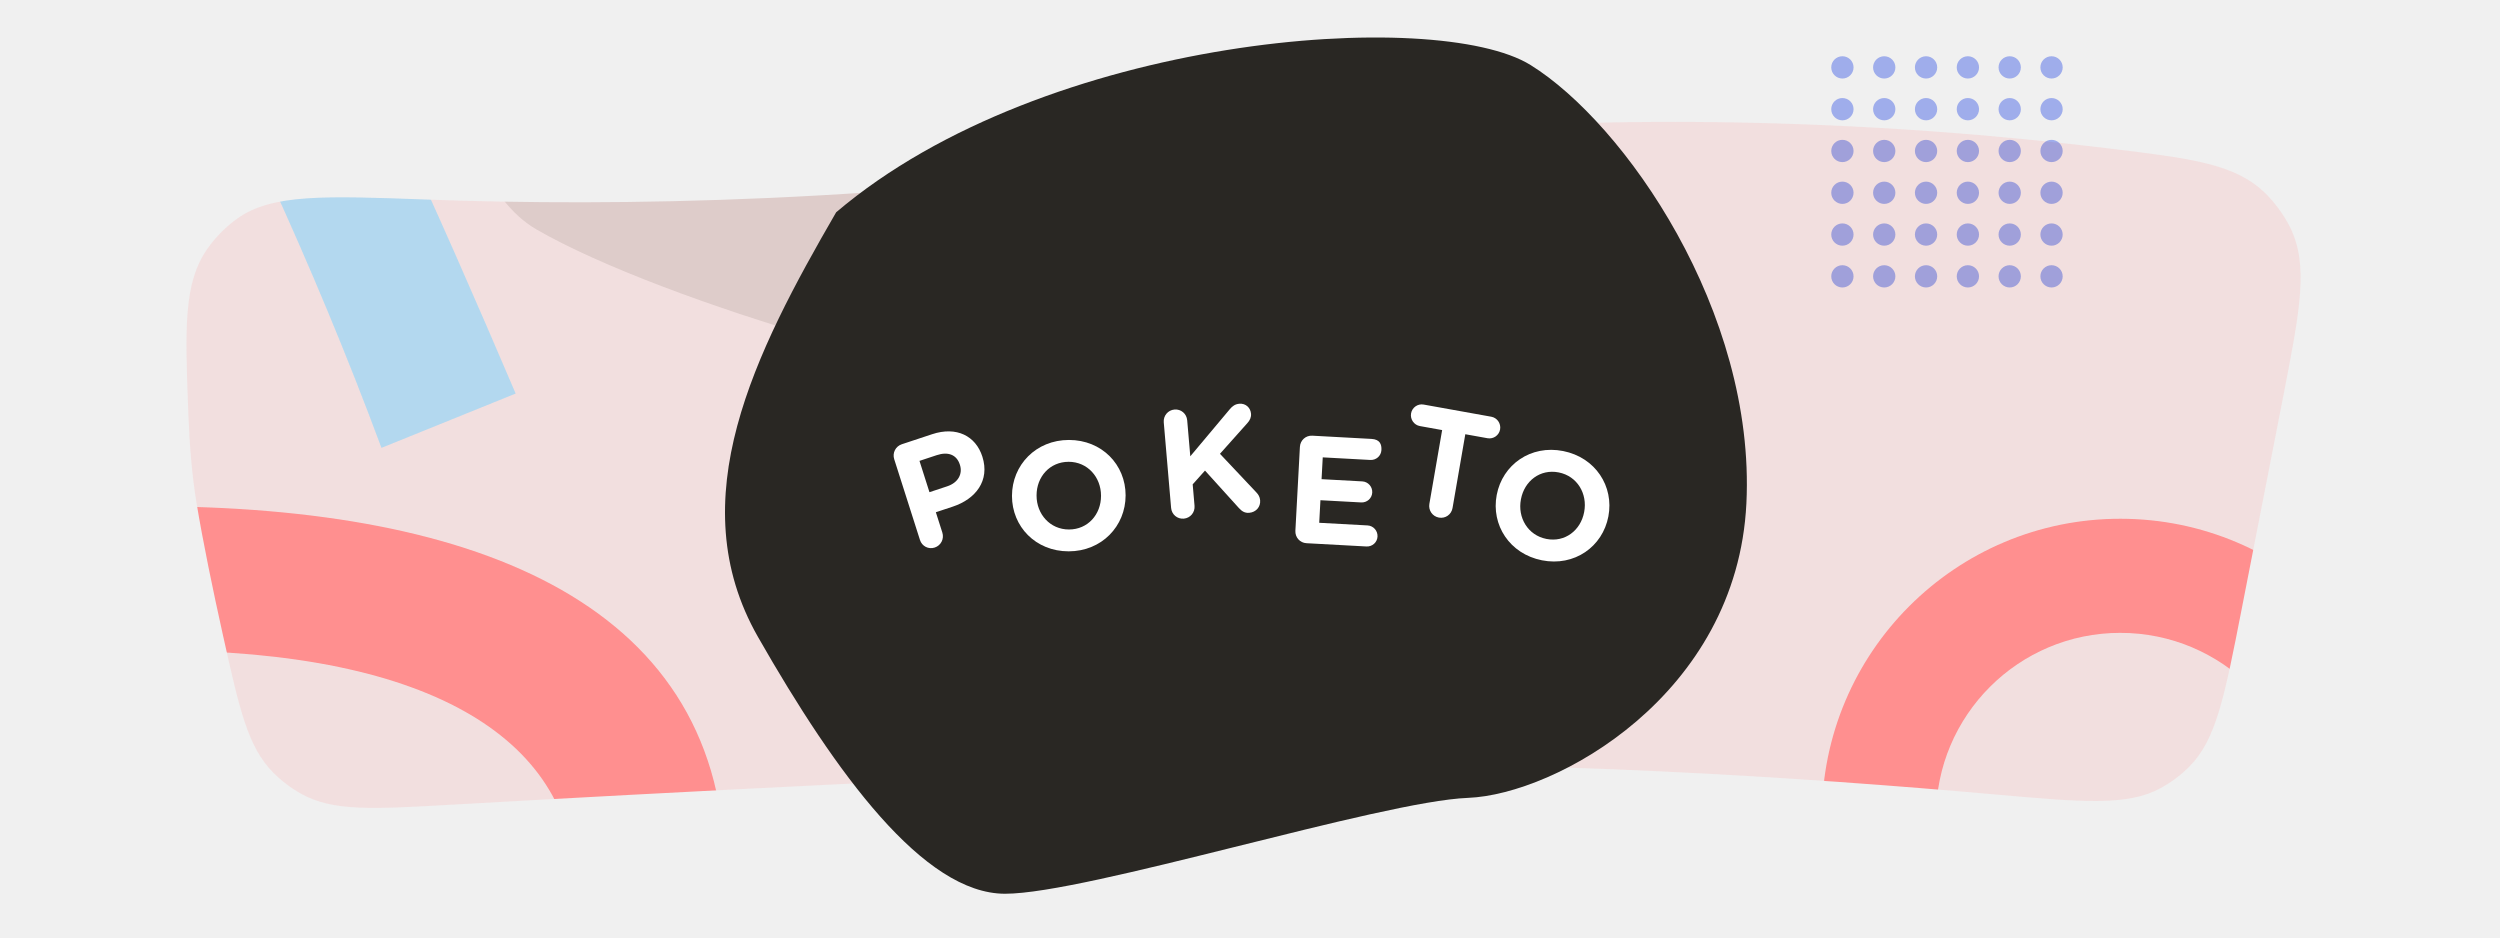
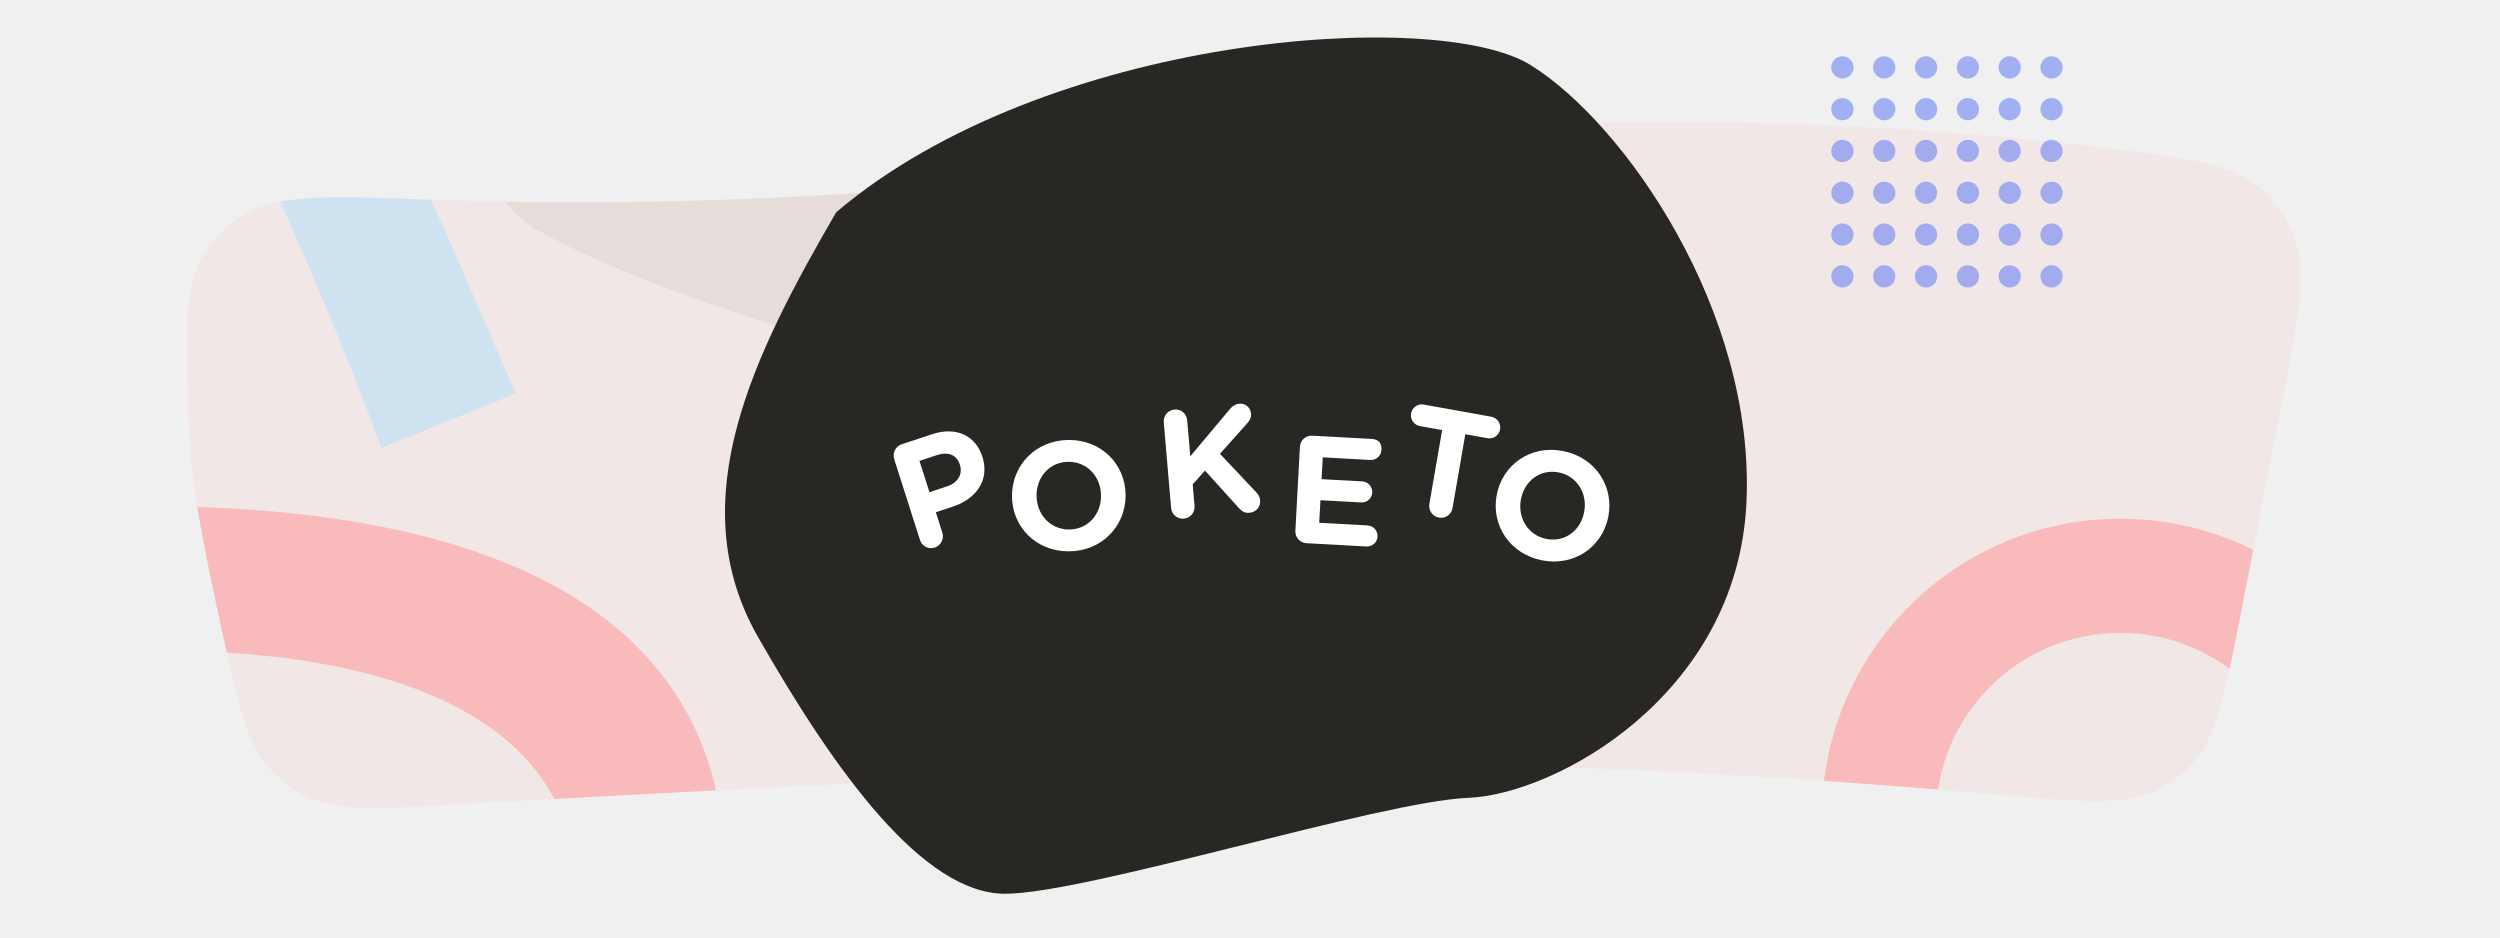
- <svg xmlns="http://www.w3.org/2000/svg" width="800" height="300" viewBox="0 0 800 300" fill="none">
-   <g id="github">
-     <g id="Group 3">
-       <mask id="mask0" mask-type="alpha" maskUnits="userSpaceOnUse" x="59" y="39" width="678" height="220">
-         <path id="Rectangle" d="M0.285 93.759C-0.797 65.507 -1.338 51.381 6.603 40.26C9.093 36.773 12.381 33.48 15.865 30.985C26.975 23.028 43.656 23.643 77.017 24.874C135.977 27.049 225.593 26.062 329.255 10.459C441.781 -6.479 548.161 0.404 614.545 8.463C641.744 11.765 655.344 13.415 665.059 22.987C668.006 25.891 670.899 29.872 672.752 33.571C678.858 45.766 676.071 60.029 670.498 88.554L657.289 156.161C651.89 183.795 649.19 197.611 640.696 206.204C637.879 209.054 634.872 211.314 631.35 213.228C620.735 218.998 606.394 217.72 577.711 215.165C518.146 209.86 428.13 203.787 347.599 206.248C260.087 208.922 150.644 214.743 84.42 218.511C59.173 219.947 46.55 220.666 36.426 215.046C33.205 213.259 30.063 210.883 27.466 208.27C19.304 200.057 16.651 188.127 11.346 164.267C8.1 149.671 4.978 134.542 2.867 121.819C1.459 113.334 0.665 103.675 0.285 93.759Z" transform="translate(60 39)" fill="#FF6F6F" />
-       </mask>
-       <g mask="url(#mask0)">
-         <rect id="image" width="821.73" height="821.013" transform="translate(31.126 -385.15)" fill="#FF8080" fill-opacity="0.15" />
-         <path id="Vector" d="M41.145 147.406C8.699 128.614 4.115 45.22 5.878 5.873H0L5.878 0L356.788 5.873C313.684 67.733 223.36 192.392 206.902 196.15C186.329 200.849 81.703 170.897 41.145 147.406Z" transform="translate(130.493 -74)" fill="#DECCCA" />
-         <path id="ã½ãã¨" d="M324.7 61.679C312.61 72.055 300.52 79.549 283.825 88.772C252.737 106.642 191.136 136.617 137.595 168.897C112.839 123.935 84.054 62.256 61.025 0L15.544 18.446C42.027 80.702 71.964 147.569 98.446 194.261C37.421 236.917 0 283.609 0 342.406C0 427.719 77.721 460 184.803 460C256.191 460 321.822 453.659 365 446.165V394.286C320.67 405.815 244.677 413.885 182.5 413.885C92.689 413.885 47.784 384.486 47.784 337.218C47.784 293.985 79.448 256.516 132.413 221.93C188.257 185.038 267.705 147.569 305.702 127.97C322.398 119.323 336.79 111.83 349.456 103.759L324.7 61.679Z" transform="translate(232 622) rotate(180)" fill="#FF8F8F" />
-         <path id="ã½ãã¨_2" opacity="0.5" d="M306.634 58.123C295.217 67.9 283.8 74.962 268.033 83.653C238.675 100.493 180.501 128.739 129.939 159.159C106.561 116.789 79.377 58.666 57.63 0L14.679 17.383C39.688 76.049 67.96 139.06 92.969 183.06C35.339 223.257 0 267.256 0 322.663C0 403.057 73.397 433.476 174.521 433.476C241.937 433.476 303.916 427.501 344.692 420.439V371.551C302.829 382.415 231.063 390.02 172.346 390.02C87.532 390.02 45.125 362.317 45.125 317.774C45.125 277.034 75.028 241.726 125.046 209.133C177.783 174.368 252.81 139.06 288.693 120.591C304.46 112.443 318.052 105.381 330.012 97.777L306.634 58.123Z" transform="translate(179.692 143.32) rotate(180)" fill="#73D2FF" />
-         <path id="Subtract" fill-rule="evenodd" clip-rule="evenodd" d="M95.5 191C148.243 191 191 148.243 191 95.5C191 42.757 148.243 0 95.5 0C42.757 0 0 42.757 0 95.5C0 148.243 42.757 191 95.5 191ZM95.5 154.485C128.077 154.485 154.485 128.077 154.485 95.5C154.485 62.923 128.077 36.515 95.5 36.515C62.923 36.515 36.515 62.923 36.515 95.5C36.515 128.077 62.923 154.485 95.5 154.485Z" transform="translate(583 166)" fill="#FF8F8F" />
-       </g>
-     </g>
-     <path id="Vector_2" d="M10.55 191.813C-14.474 147.98 9.549 100.859 35.573 55.93C102.636 -1.053 227.754 -9.82 257.783 8.809C287.811 27.439 329.85 87.709 326.848 149.076C323.845 210.442 265.79 242.221 237.764 243.317C209.737 244.413 115.649 274 89.624 274C63.599 274 35.573 235.646 10.55 191.813Z" transform="translate(232 12)" fill="#292723" />
-     <g id="Group">
-       <path id="POKETO" fill-rule="evenodd" clip-rule="evenodd" d="M10.71 30.947V6.986H3.472C1.565 6.986 0 5.412 0 3.493C0 1.574 1.565 0 3.472 0H25.479C27.386 0 28.951 1.574 28.951 3.493C28.951 5.412 27.386 6.986 25.479 6.986H18.241V30.947C18.241 33.063 16.578 34.735 14.476 34.735C12.373 34.735 10.71 33.063 10.71 30.947Z" transform="matrix(0.984233 0.176875 -0.170477 0.985362 452.135 128.844)" fill="white" />
-       <path id="Path" fill-rule="evenodd" clip-rule="evenodd" d="M3.764 34.456C1.662 34.456 0 32.782 0 30.666V3.79C0 1.674 1.662 0 3.764 0H22.729C25.418 0 26.102 1.526 26.102 3.396C26.102 5.267 24.587 6.744 22.729 6.744H7.479V13.733H20.53C22.387 13.733 23.902 15.259 23.902 17.13C23.902 19 22.387 20.477 20.53 20.477H7.479V27.712H22.974C24.831 27.712 26.346 29.238 26.346 31.109C26.346 32.979 24.831 34.456 22.974 34.456H3.764Z" transform="matrix(0.998519 0.0544118 -0.0538413 0.99855 416.173 139.215)" fill="white" />
-       <path id="Path_2" fill-rule="evenodd" clip-rule="evenodd" d="M0 31.255V3.79C0 1.674 1.662 0 3.764 0C5.866 0 7.528 1.674 7.528 3.79V15.357L21.41 1.477C22.339 0.541 23.268 0 24.588 0C26.69 0 28.058 1.624 28.058 3.495C28.058 4.676 27.521 5.562 26.69 6.349L17.06 15.406L27.57 28.696C28.156 29.434 28.596 30.222 28.596 31.354C28.596 33.47 26.983 35.045 24.783 35.045C23.317 35.045 22.437 34.307 21.606 33.224L11.829 20.328L7.528 24.364V31.255C7.528 33.372 5.866 35.045 3.764 35.045C1.662 35.045 0 33.372 0 31.255Z" transform="matrix(0.996048 -0.0888139 0.0855281 0.996336 372.079 131.383)" fill="white" />
-       <path id="Combined Shape" fill-rule="evenodd" clip-rule="evenodd" d="M0 17.919C0 27.715 7.576 35.641 18.133 35.641C28.69 35.641 36.363 27.617 36.363 17.722C36.363 7.926 28.787 0 18.23 0C7.673 0 0 8.024 0 17.919ZM28.494 17.919C28.494 23.826 24.291 28.651 18.23 28.651C12.17 28.651 7.869 23.728 7.869 17.82V17.722C7.869 11.815 12.072 6.99 18.133 6.99C24.193 6.99 28.494 11.913 28.494 17.82V17.919Z" transform="translate(323.832 140.786)" fill="white" />
-       <path id="Combined Shape_2" fill-rule="evenodd" clip-rule="evenodd" d="M0 17.907C7.81174e-05 27.697 7.581 35.617 18.145 35.617C28.71 35.617 36.389 27.598 36.389 17.71C36.389 7.92 28.808 1.33162e-05 18.243 0C7.679 -1.33162e-05 4.11811e-05 8.019 0 17.907ZM28.514 17.907C28.514 23.81 24.308 28.631 18.243 28.631C12.178 28.631 7.874 23.712 7.874 17.808L7.874 17.71C7.874 11.807 12.08 6.986 18.145 6.986C24.21 6.986 28.514 11.905 28.514 17.808L28.514 17.907Z" transform="matrix(0.980936 0.194331 -0.187346 0.982294 482.305 140.786)" fill="white" />
-       <path id="Combined Shape_3" fill-rule="evenodd" clip-rule="evenodd" d="M0 3.784L0 30.909C1.88408e-05 33.022 1.665 34.693 3.77 34.693C5.876 34.693 7.541 33.022 7.541 30.909L7.541 24.079L13.27 24.079C20.957 24.079 27.127 19.951 27.127 11.892C27.127 4.865 22.181 4.52768e-05 14.004 4.65493e-05L3.77 0C1.665 4.15374e-08 0 1.671 0 3.784ZM13.514 17.346L7.54 17.346L7.541 6.83L13.367 6.83C17.138 6.83 19.488 8.649 19.488 12.039L19.488 12.137C19.488 15.086 17.285 17.346 13.514 17.346Z" transform="matrix(0.949303 -0.314362 0.303744 0.952754 285 143.343)" fill="white" />
-     </g>
-     <g id="Group 2" style="mix-blend-mode:multiply" opacity="0.5">
-       <ellipse id="Ellipse" cx="3.569" cy="3.566" rx="3.569" ry="3.566" transform="translate(586 18)" fill="#5270F4" />
-       <ellipse id="Ellipse_2" cx="3.569" cy="3.566" rx="3.569" ry="3.566" transform="translate(599.385 18)" fill="#5270F4" />
-       <ellipse id="Ellipse_3" cx="3.569" cy="3.566" rx="3.569" ry="3.566" transform="translate(612.769 18)" fill="#5270F4" />
-       <ellipse id="Ellipse_4" cx="3.569" cy="3.566" rx="3.569" ry="3.566" transform="translate(626.154 18)" fill="#5270F4" />
-       <ellipse id="Ellipse_5" cx="3.569" cy="3.566" rx="3.569" ry="3.566" transform="translate(639.538 18)" fill="#5270F4" />
-       <ellipse id="Ellipse_6" cx="3.569" cy="3.566" rx="3.569" ry="3.566" transform="translate(652.923 18)" fill="#5270F4" />
-       <ellipse id="Ellipse_7" cx="3.569" cy="3.566" rx="3.569" ry="3.566" transform="translate(586 31.3729)" fill="#5270F4" />
-       <ellipse id="Ellipse_8" cx="3.569" cy="3.566" rx="3.569" ry="3.566" transform="translate(599.385 31.3729)" fill="#5270F4" />
-       <ellipse id="Ellipse_9" cx="3.569" cy="3.566" rx="3.569" ry="3.566" transform="translate(612.769 31.3729)" fill="#5270F4" />
-       <ellipse id="Ellipse_10" cx="3.569" cy="3.566" rx="3.569" ry="3.566" transform="translate(626.154 31.3729)" fill="#5270F4" />
-       <ellipse id="Ellipse_11" cx="3.569" cy="3.566" rx="3.569" ry="3.566" transform="translate(639.538 31.3729)" fill="#5270F4" />
-       <ellipse id="Ellipse_12" cx="3.569" cy="3.566" rx="3.569" ry="3.566" transform="translate(652.923 31.3729)" fill="#5270F4" />
-       <ellipse id="Ellipse_13" cx="3.569" cy="3.566" rx="3.569" ry="3.566" transform="translate(586 44.7458)" fill="#5270F4" />
-       <ellipse id="Ellipse_14" cx="3.569" cy="3.566" rx="3.569" ry="3.566" transform="translate(599.385 44.7458)" fill="#5270F4" />
-       <ellipse id="Ellipse_15" cx="3.569" cy="3.566" rx="3.569" ry="3.566" transform="translate(612.769 44.7458)" fill="#5270F4" />
-       <ellipse id="Ellipse_16" cx="3.569" cy="3.566" rx="3.569" ry="3.566" transform="translate(626.154 44.7458)" fill="#5270F4" />
-       <ellipse id="Ellipse_17" cx="3.569" cy="3.566" rx="3.569" ry="3.566" transform="translate(639.538 44.7458)" fill="#5270F4" />
-       <ellipse id="Ellipse_18" cx="3.569" cy="3.566" rx="3.569" ry="3.566" transform="translate(652.923 44.7458)" fill="#5270F4" />
-       <ellipse id="Ellipse_19" cx="3.569" cy="3.566" rx="3.569" ry="3.566" transform="translate(586 58.1188)" fill="#5270F4" />
-       <ellipse id="Ellipse_20" cx="3.569" cy="3.566" rx="3.569" ry="3.566" transform="translate(599.385 58.1188)" fill="#5270F4" />
-       <ellipse id="Ellipse_21" cx="3.569" cy="3.566" rx="3.569" ry="3.566" transform="translate(612.769 58.1188)" fill="#5270F4" />
-       <ellipse id="Ellipse_22" cx="3.569" cy="3.566" rx="3.569" ry="3.566" transform="translate(626.154 58.1188)" fill="#5270F4" />
-       <ellipse id="Ellipse_23" cx="3.569" cy="3.566" rx="3.569" ry="3.566" transform="translate(639.538 58.1188)" fill="#5270F4" />
-       <ellipse id="Ellipse_24" cx="3.569" cy="3.566" rx="3.569" ry="3.566" transform="translate(652.923 58.1188)" fill="#5270F4" />
-       <ellipse id="Ellipse_25" cx="3.569" cy="3.566" rx="3.569" ry="3.566" transform="translate(586 71.4917)" fill="#5270F4" />
-       <ellipse id="Ellipse_26" cx="3.569" cy="3.566" rx="3.569" ry="3.566" transform="translate(599.385 71.4917)" fill="#5270F4" />
-       <ellipse id="Ellipse_27" cx="3.569" cy="3.566" rx="3.569" ry="3.566" transform="translate(612.769 71.4917)" fill="#5270F4" />
-       <ellipse id="Ellipse_28" cx="3.569" cy="3.566" rx="3.569" ry="3.566" transform="translate(626.154 71.4917)" fill="#5270F4" />
-       <ellipse id="Ellipse_29" cx="3.569" cy="3.566" rx="3.569" ry="3.566" transform="translate(639.538 71.4917)" fill="#5270F4" />
-       <ellipse id="Ellipse_30" cx="3.569" cy="3.566" rx="3.569" ry="3.566" transform="translate(652.923 71.4917)" fill="#5270F4" />
-       <ellipse id="Ellipse_31" cx="3.569" cy="3.566" rx="3.569" ry="3.566" transform="translate(586 84.8646)" fill="#5270F4" />
-       <ellipse id="Ellipse_32" cx="3.569" cy="3.566" rx="3.569" ry="3.566" transform="translate(599.385 84.8646)" fill="#5270F4" />
-       <ellipse id="Ellipse_33" cx="3.569" cy="3.566" rx="3.569" ry="3.566" transform="translate(612.769 84.8646)" fill="#5270F4" />
-       <ellipse id="Ellipse_34" cx="3.569" cy="3.566" rx="3.569" ry="3.566" transform="translate(626.154 84.8646)" fill="#5270F4" />
-       <ellipse id="Ellipse_35" cx="3.569" cy="3.566" rx="3.569" ry="3.566" transform="translate(639.538 84.8646)" fill="#5270F4" />
-       <ellipse id="Ellipse_36" cx="3.569" cy="3.566" rx="3.569" ry="3.566" transform="translate(652.923 84.8646)" fill="#5270F4" />
-     </g>
+ <svg xmlns="http://www.w3.org/2000/svg" fill="none" height="300" viewBox="0 0 800 300" width="800">
+   <mask id="a" height="220" maskUnits="userSpaceOnUse" width="678" x="59" y="39">
+     <path d="m.285 93.759c-1.082-28.252-1.623-42.378 6.318-53.498 2.49-3.488 5.778-6.78 9.262-9.275 11.11-7.957 27.79-7.341 61.152-6.111 58.959 2.175 148.576 1.188 252.238-14.416 112.526-16.938 218.906-10.054 285.29-1.996 27.199 3.302 40.799 4.953 50.514 14.524 2.947 2.904 5.84 6.884 7.693 10.584 6.106 12.195 3.319 26.457-2.254 54.983l-13.209 67.607c-5.399 27.634-8.099 41.45-16.593 50.043-2.817 2.85-5.824 5.11-9.346 7.024-10.615 5.77-24.956 4.492-53.639 1.937-59.565-5.305-149.581-11.378-230.112-8.917-87.512 2.674-196.955 8.495-263.179 12.263-25.247 1.436-37.871 2.155-47.995-3.465-3.221-1.787-6.362-4.163-8.959-6.776-8.162-8.213-10.815-20.143-16.12-44.003-3.245-14.596-6.368-29.725-8.479-42.448-1.408-8.485-2.201-18.144-2.581-28.06z" fill="#ff6f6f" transform="translate(60 39)" />
+   </mask>
+   <g mask="url(#a)">
+     <path d="m0 0h821.73v821.013h-821.73z" fill="#ff8080" fill-opacity=".15" transform="translate(31.126 -385.15)" />
+     <path d="m41.145 147.406c-32.446-18.792-37.031-102.186-35.267-141.533h-5.878l5.878-5.873 350.91 5.873c-43.104 61.86-133.428 186.519-149.886 190.277-20.573 4.699-125.199-25.253-165.757-48.744z" fill="#deccca" transform="translate(130.493 -74)" />
+     <path d="m324.7 61.679c-12.09 10.376-24.18 17.87-40.875 27.093-31.088 17.87-92.689 47.845-146.23 80.125-24.756-44.962-53.541-106.641-76.57-168.897l-45.481 18.446c26.483 62.256 56.419 129.123 82.902 175.815-61.025 42.656-98.446 89.348-98.446 148.145 0 85.313 77.721 117.594 184.803 117.594 71.388 0 137.019-6.341 180.197-13.835v-51.879c-44.33 11.529-120.323 19.599-182.5 19.599-89.811 0-134.716-29.399-134.716-76.667 0-43.233 31.664-80.702 84.629-115.288 55.844-36.892 135.292-74.361 173.289-93.96 16.696-8.647 31.088-16.14 43.754-24.211z" fill="#ff8f8f" transform="matrix(-1 0 0 -1 232 622)" />
+     <path d="m306.634 58.123c-11.417 9.778-22.834 16.839-38.601 25.53-29.358 16.84-87.532 45.086-138.094 75.506-23.378-42.37-50.562-100.493-72.309-159.159l-42.95 17.383c25.009 58.666 53.28 121.677 78.29 165.678-57.63 40.197-92.969 84.196-92.969 139.603 0 80.394 73.397 110.813 174.521 110.813 67.416 0 129.395-5.975 170.171-13.037v-48.888c-41.863 10.864-113.629 18.469-172.346 18.469-84.814 0-127.221-27.703-127.221-72.246 0-40.74 29.902-76.048 79.921-108.641 52.737-34.765 127.764-70.073 163.647-88.542 15.767-8.148 29.359-15.21 41.319-22.814z" fill="#73d2ff" opacity=".5" transform="matrix(-1 0 0 -1 179.692 143.32)" />
+     <path clip-rule="evenodd" d="m95.5 191c52.743 0 95.5-42.757 95.5-95.5 0-52.743-42.757-95.5-95.5-95.5-52.743 0-95.5 42.757-95.5 95.5 0 52.743 42.757 95.5 95.5 95.5zm0-36.515c32.577 0 58.985-26.408 58.985-58.985 0-32.577-26.408-58.985-58.985-58.985-32.577 0-58.985 26.409-58.985 58.985 0 32.577 26.409 58.985 58.985 58.985z" fill="#ff8f8f" fill-rule="evenodd" transform="translate(583 166)" />
+   </g>
+   <path d="m10.55 191.813c-25.024-43.833-1.001-90.954 25.024-135.883 67.063-56.983 192.181-65.75 222.21-47.121 30.028 18.629 72.067 78.9 69.065 140.267-3.003 61.366-61.058 93.145-89.084 94.241-28.027 1.096-122.115 30.683-148.14 30.683-26.024 0-54.051-38.354-79.074-82.187z" fill="#292723" transform="translate(232 12)" />
+   <g clip-rule="evenodd" fill="#fff" fill-rule="evenodd">
+     <path d="m10.71 30.947v-23.961h-7.238c-1.907 0-3.472-1.574-3.472-3.493s1.565-3.493 3.472-3.493h22.007c1.907 0 3.472 1.574 3.472 3.493s-1.565 3.493-3.472 3.493h-7.238v23.961c0 2.116-1.663 3.788-3.765 3.788-2.103 0-3.766-1.673-3.766-3.788z" transform="matrix(.984233 .176875 -.170477 .985362 452.135 128.844)" />
+     <path d="m3.764 34.456c-2.102 0-3.764-1.674-3.764-3.79v-26.876c0-2.117 1.662-3.79 3.764-3.79h18.966c2.688 0 3.373 1.526 3.373 3.396 0 1.87-1.515 3.347-3.373 3.347h-15.251v6.99h13.051c1.857 0 3.373 1.526 3.373 3.396s-1.515 3.347-3.373 3.347h-13.051v7.236h15.495c1.857 0 3.373 1.526 3.373 3.396 0 1.87-1.515 3.347-3.373 3.347z" transform="matrix(.998519 .0544118 -.0538413 .99855 416.173 139.215)" />
+     <path d="m0 31.255v-27.465c0-2.116 1.662-3.79 3.764-3.79 2.102 0 3.764 1.674 3.764 3.79v11.567l13.883-13.88c.929-.935 1.857-1.477 3.177-1.477 2.102 0 3.471 1.624 3.471 3.495 0 1.181-.538 2.067-1.369 2.855l-9.63 9.057 10.51 13.29c.587.738 1.026 1.526 1.026 2.658 0 2.116-1.613 3.692-3.813 3.692-1.466 0-2.346-.738-3.177-1.821l-9.777-12.896-4.302 4.036v6.891c0 2.116-1.662 3.79-3.764 3.79-2.102 0-3.764-1.673-3.764-3.79z" transform="matrix(.996048 -.0888139 .0855281 .996336 372.079 131.383)" />
+     <path d="m0 17.919c0 9.796 7.576 17.722 18.133 17.722 10.557 0 18.23-8.024 18.23-17.919 0-9.796-7.576-17.722-18.133-17.722-10.557 0-18.23 8.024-18.23 17.919zm28.494-0c0 5.907-4.203 10.732-10.264 10.732-6.061 0-10.362-4.923-10.362-10.83v-.099c0-5.907 4.203-10.732 10.264-10.732 6.061 0 10.361 4.923 10.361 10.83z" transform="translate(323.832 140.786)" />
+     <path d="m0 17.907c0 9.79 7.581 17.71 18.145 17.71 10.564 0 18.243-8.019 18.243-17.907 0-9.79-7.581-17.71-18.145-17.71-10.564-0-18.243 8.019-18.243 17.907zm28.514-0c0 5.903-4.206 10.724-10.271 10.724-6.065 0-10.369-4.919-10.369-10.823l-0-.098c-0-5.903 4.206-10.724 10.271-10.724 6.065-0 10.369 4.919 10.369 10.823z" transform="matrix(.980936 .194331 -.187346 .982294 482.305 140.786)" />
+     <path d="m0 3.784-0 27.125c0 2.113 1.665 3.784 3.77 3.784s3.77-1.671 3.77-3.784l0-6.83h5.729c7.688 0 13.857-4.128 13.857-12.187-0-7.027-4.946-11.892-13.123-11.892l-10.234-0c-2.106 0-3.77 1.671-3.77 3.784zm13.514 13.563h-5.974l0-10.516h5.827c3.77-0 6.12 1.818 6.121 5.209l-0.0.098c0 2.948-2.203 5.209-5.974 5.209z" transform="matrix(.949303 -.314362 .303744 .952754 285 143.343)" />
+   </g>
+   <g fill="#5270f4" opacity=".5">
+     <ellipse cx="589.569" cy="21.566" rx="3.569" ry="3.566" />
+     <ellipse cx="602.954" cy="21.566" rx="3.569" ry="3.566" />
+     <ellipse cx="616.338" cy="21.566" rx="3.569" ry="3.566" />
+     <ellipse cx="629.723" cy="21.566" rx="3.569" ry="3.566" />
+     <ellipse cx="643.107" cy="21.566" rx="3.569" ry="3.566" />
+     <ellipse cx="656.492" cy="21.566" rx="3.569" ry="3.566" />
+     <ellipse cx="589.569" cy="34.939" rx="3.569" ry="3.566" />
+     <ellipse cx="602.954" cy="34.939" rx="3.569" ry="3.566" />
+     <ellipse cx="616.338" cy="34.939" rx="3.569" ry="3.566" />
+     <ellipse cx="629.723" cy="34.939" rx="3.569" ry="3.566" />
+     <ellipse cx="643.107" cy="34.939" rx="3.569" ry="3.566" />
+     <ellipse cx="656.492" cy="34.939" rx="3.569" ry="3.566" />
+     <ellipse cx="589.569" cy="48.312" rx="3.569" ry="3.566" />
+     <ellipse cx="602.954" cy="48.312" rx="3.569" ry="3.566" />
+     <ellipse cx="616.338" cy="48.312" rx="3.569" ry="3.566" />
+     <ellipse cx="629.723" cy="48.312" rx="3.569" ry="3.566" />
+     <ellipse cx="643.107" cy="48.312" rx="3.569" ry="3.566" />
+     <ellipse cx="656.492" cy="48.312" rx="3.569" ry="3.566" />
+     <ellipse cx="589.569" cy="61.685" rx="3.569" ry="3.566" />
+     <ellipse cx="602.954" cy="61.685" rx="3.569" ry="3.566" />
+     <ellipse cx="616.338" cy="61.685" rx="3.569" ry="3.566" />
+     <ellipse cx="629.723" cy="61.685" rx="3.569" ry="3.566" />
+     <ellipse cx="643.107" cy="61.685" rx="3.569" ry="3.566" />
+     <ellipse cx="656.492" cy="61.685" rx="3.569" ry="3.566" />
+     <ellipse cx="589.569" cy="75.058" rx="3.569" ry="3.566" />
+     <ellipse cx="602.954" cy="75.058" rx="3.569" ry="3.566" />
+     <ellipse cx="616.338" cy="75.058" rx="3.569" ry="3.566" />
+     <ellipse cx="629.723" cy="75.058" rx="3.569" ry="3.566" />
+     <ellipse cx="643.107" cy="75.058" rx="3.569" ry="3.566" />
+     <ellipse cx="656.492" cy="75.058" rx="3.569" ry="3.566" />
+     <ellipse cx="589.569" cy="88.431" rx="3.569" ry="3.566" />
+     <ellipse cx="602.954" cy="88.431" rx="3.569" ry="3.566" />
+     <ellipse cx="616.338" cy="88.431" rx="3.569" ry="3.566" />
+     <ellipse cx="629.723" cy="88.431" rx="3.569" ry="3.566" />
+     <ellipse cx="643.107" cy="88.431" rx="3.569" ry="3.566" />
+     <ellipse cx="656.492" cy="88.431" rx="3.569" ry="3.566" />
  </g>
</svg>
